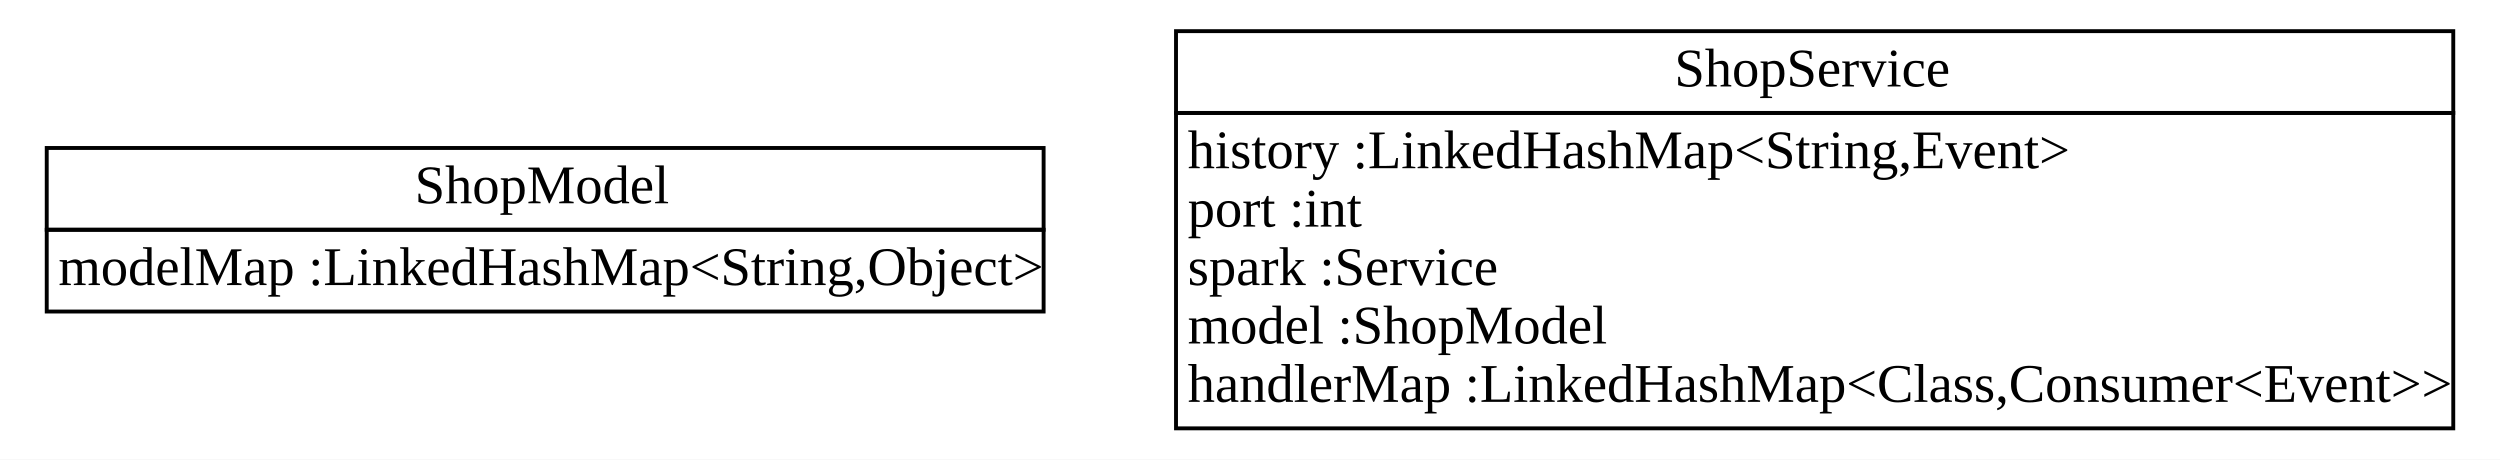
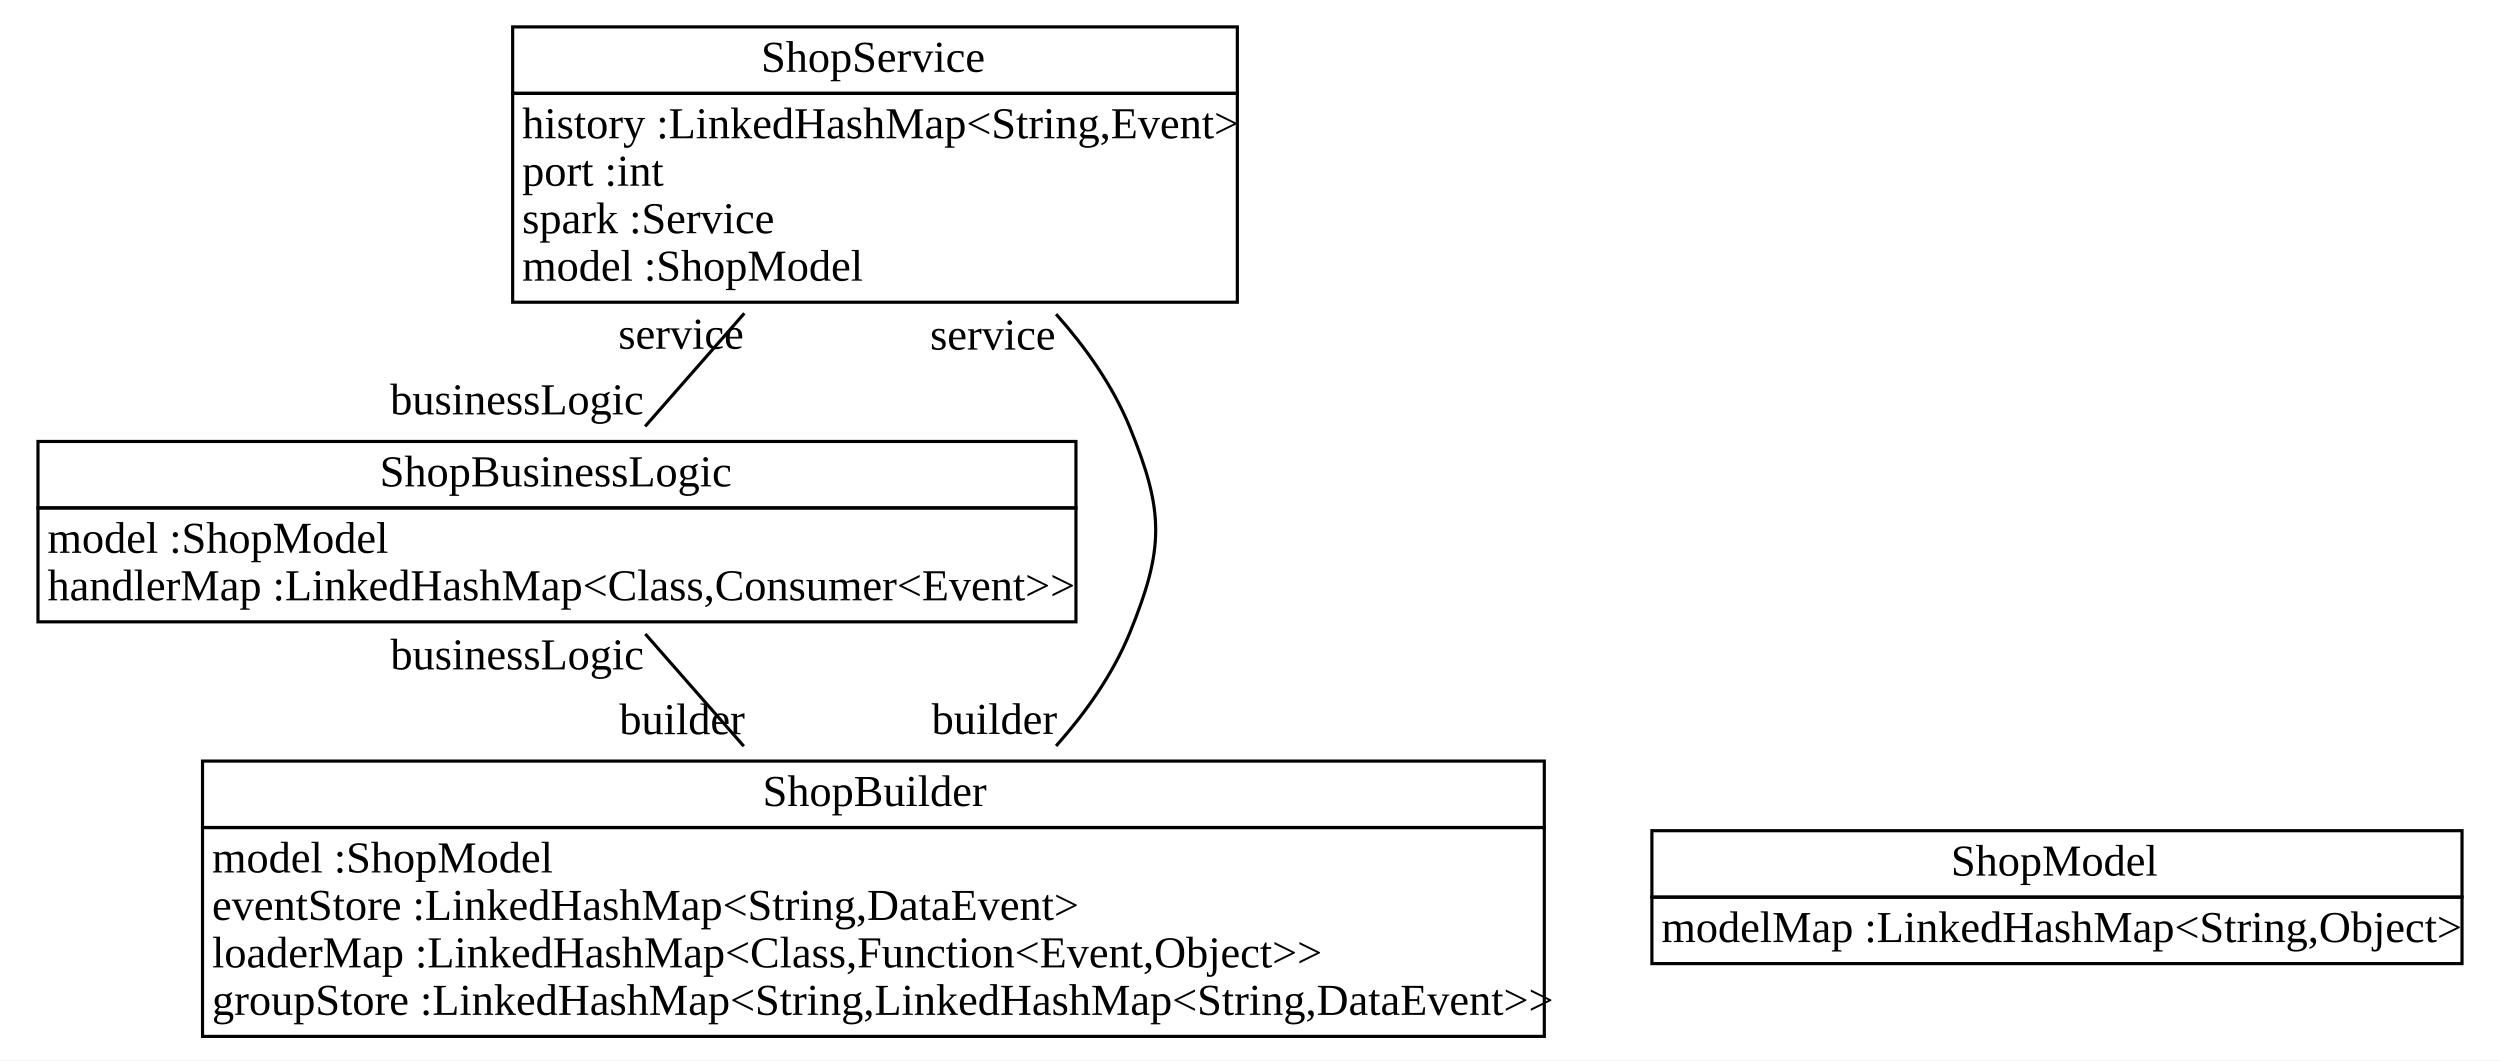
- <svg xmlns="http://www.w3.org/2000/svg" width="642px" height="118px" viewBox="0.00 0.00 642.00 118.00">
-   <g id="graph0" class="graph" transform="scale(1.0 1.0) rotate(0) translate(4 114)">
-     <polygon fill="white" stroke="none" points="-4,4 -4,-114 638,-114 638,4 -4,4" />
+ <svg xmlns="http://www.w3.org/2000/svg" width="790px" height="335px" viewBox="0.00 0.00 790.00 335.00">
+   <g id="graph0" class="graph" transform="scale(1.0 1.0) rotate(0) translate(4 331)">
+     <polygon fill="white" stroke="none" points="-4,4 -4,-331 786,-331 786,4 -4,4" />
    <g id="node1" class="node">
-       <polygon fill="none" stroke="black" points="8,-55 8,-76 264,-76 264,-55 8,-55" />
-       <text text-anchor="start" x="102.5" y="-61.8" font-family="Times New Roman,serif" font-size="14.00">ShopModel</text>
-       <polygon fill="none" stroke="black" points="8,-34 8,-55 264,-55 264,-34 8,-34" />
-       <text text-anchor="start" x="11" y="-40.8" font-family="Times New Roman,serif" font-size="14.00">modelMap :LinkedHashMap&lt;String,Object&gt;</text>
+       <polygon fill="none" stroke="black" points="60,-69.5 60,-90.5 484,-90.5 484,-69.5 60,-69.5" />
+       <text text-anchor="start" x="237" y="-76.3" font-family="Times New Roman,serif" font-size="14.00">ShopBuilder</text>
+       <polygon fill="none" stroke="black" points="60,-3.5 60,-69.5 484,-69.5 484,-3.5 60,-3.5" />
+       <text text-anchor="start" x="63" y="-55.3" font-family="Times New Roman,serif" font-size="14.00">model :ShopModel</text>
+       <text text-anchor="start" x="63" y="-40.3" font-family="Times New Roman,serif" font-size="14.00">eventStore :LinkedHashMap&lt;String,DataEvent&gt;</text>
+       <text text-anchor="start" x="63" y="-25.3" font-family="Times New Roman,serif" font-size="14.00">loaderMap :LinkedHashMap&lt;Class,Function&lt;Event,Object&gt;&gt;</text>
+       <text text-anchor="start" x="63" y="-10.3" font-family="Times New Roman,serif" font-size="14.00">groupStore :LinkedHashMap&lt;String,LinkedHashMap&lt;String,DataEvent&gt;&gt;</text>
    </g>
    <g id="node2" class="node">
-       <polygon fill="none" stroke="black" points="298,-85 298,-106 626,-106 626,-85 298,-85" />
-       <text text-anchor="start" x="426" y="-91.8" font-family="Times New Roman,serif" font-size="14.00">ShopService</text>
-       <polygon fill="none" stroke="black" points="298,-4 298,-85 626,-85 626,-4 298,-4" />
-       <text text-anchor="start" x="301" y="-70.8" font-family="Times New Roman,serif" font-size="14.00">history :LinkedHashMap&lt;String,Event&gt;</text>
-       <text text-anchor="start" x="301" y="-55.8" font-family="Times New Roman,serif" font-size="14.00">port :int</text>
-       <text text-anchor="start" x="301" y="-40.8" font-family="Times New Roman,serif" font-size="14.00">spark :Service</text>
-       <text text-anchor="start" x="301" y="-25.8" font-family="Times New Roman,serif" font-size="14.00">model :ShopModel</text>
-       <text text-anchor="start" x="301" y="-10.8" font-family="Times New Roman,serif" font-size="14.00">handlerMap :LinkedHashMap&lt;Class,Consumer&lt;Event&gt;&gt;</text>
+       <polygon fill="none" stroke="black" points="8,-170.5 8,-191.5 336,-191.5 336,-170.5 8,-170.5" />
+       <text text-anchor="start" x="116" y="-177.3" font-family="Times New Roman,serif" font-size="14.00">ShopBusinessLogic</text>
+       <polygon fill="none" stroke="black" points="8,-134.5 8,-170.5 336,-170.5 336,-134.5 8,-134.5" />
+       <text text-anchor="start" x="11" y="-156.3" font-family="Times New Roman,serif" font-size="14.00">model :ShopModel</text>
+       <text text-anchor="start" x="11" y="-141.3" font-family="Times New Roman,serif" font-size="14.00">handlerMap :LinkedHashMap&lt;Class,Consumer&lt;Event&gt;&gt;</text>
+     </g>
+     <g id="edge1" class="edge">
+       <path fill="none" stroke="black" d="M231.038,-95.197C220.574,-107.126 209.563,-119.678 199.923,-130.668" />
+       <text text-anchor="middle" x="159.423" y="-119.468" font-family="Times New Roman,serif" font-size="14.00">businessLogic</text>
+       <text text-anchor="middle" x="211.538" y="-98.997" font-family="Times New Roman,serif" font-size="14.00">builder</text>
+     </g>
+     <g id="node4" class="node">
+       <polygon fill="none" stroke="black" points="158,-301.5 158,-322.5 387,-322.5 387,-301.5 158,-301.5" />
+       <text text-anchor="start" x="236.5" y="-308.3" font-family="Times New Roman,serif" font-size="14.00">ShopService</text>
+       <polygon fill="none" stroke="black" points="158,-235.5 158,-301.5 387,-301.5 387,-235.5 158,-235.5" />
+       <text text-anchor="start" x="161" y="-287.3" font-family="Times New Roman,serif" font-size="14.00">history :LinkedHashMap&lt;String,Event&gt;</text>
+       <text text-anchor="start" x="161" y="-272.3" font-family="Times New Roman,serif" font-size="14.00">port :int</text>
+       <text text-anchor="start" x="161" y="-257.3" font-family="Times New Roman,serif" font-size="14.00">spark :Service</text>
+       <text text-anchor="start" x="161" y="-242.3" font-family="Times New Roman,serif" font-size="14.00">model :ShopModel</text>
+     </g>
+     <g id="edge2" class="edge">
+       <path fill="none" stroke="black" d="M329.722,-95.272C339.217,-105.933 347.683,-117.994 353,-131 363.933,-157.74 363.933,-169.26 353,-196 347.683,-209.006 339.217,-221.067 329.722,-231.729" />
+       <text text-anchor="middle" x="309.722" y="-220.529" font-family="Times New Roman,serif" font-size="14.00">service</text>
+       <text text-anchor="middle" x="310.222" y="-99.072" font-family="Times New Roman,serif" font-size="14.00">builder</text>
+     </g>
+     <g id="edge3" class="edge">
+       <path fill="none" stroke="black" d="M199.856,-196.255C209.565,-207.324 220.669,-219.983 231.209,-231.998" />
+       <text text-anchor="middle" x="211.209" y="-220.798" font-family="Times New Roman,serif" font-size="14.00">service</text>
+       <text text-anchor="middle" x="159.356" y="-200.055" font-family="Times New Roman,serif" font-size="14.00">businessLogic</text>
+     </g>
+     <g id="node3" class="node">
+       <polygon fill="none" stroke="black" points="518,-47.5 518,-68.5 774,-68.5 774,-47.5 518,-47.5" />
+       <text text-anchor="start" x="612.5" y="-54.3" font-family="Times New Roman,serif" font-size="14.00">ShopModel</text>
+       <polygon fill="none" stroke="black" points="518,-26.5 518,-47.5 774,-47.5 774,-26.5 518,-26.5" />
+       <text text-anchor="start" x="521" y="-33.3" font-family="Times New Roman,serif" font-size="14.00">modelMap :LinkedHashMap&lt;String,Object&gt;</text>
    </g>
  </g>
</svg>
